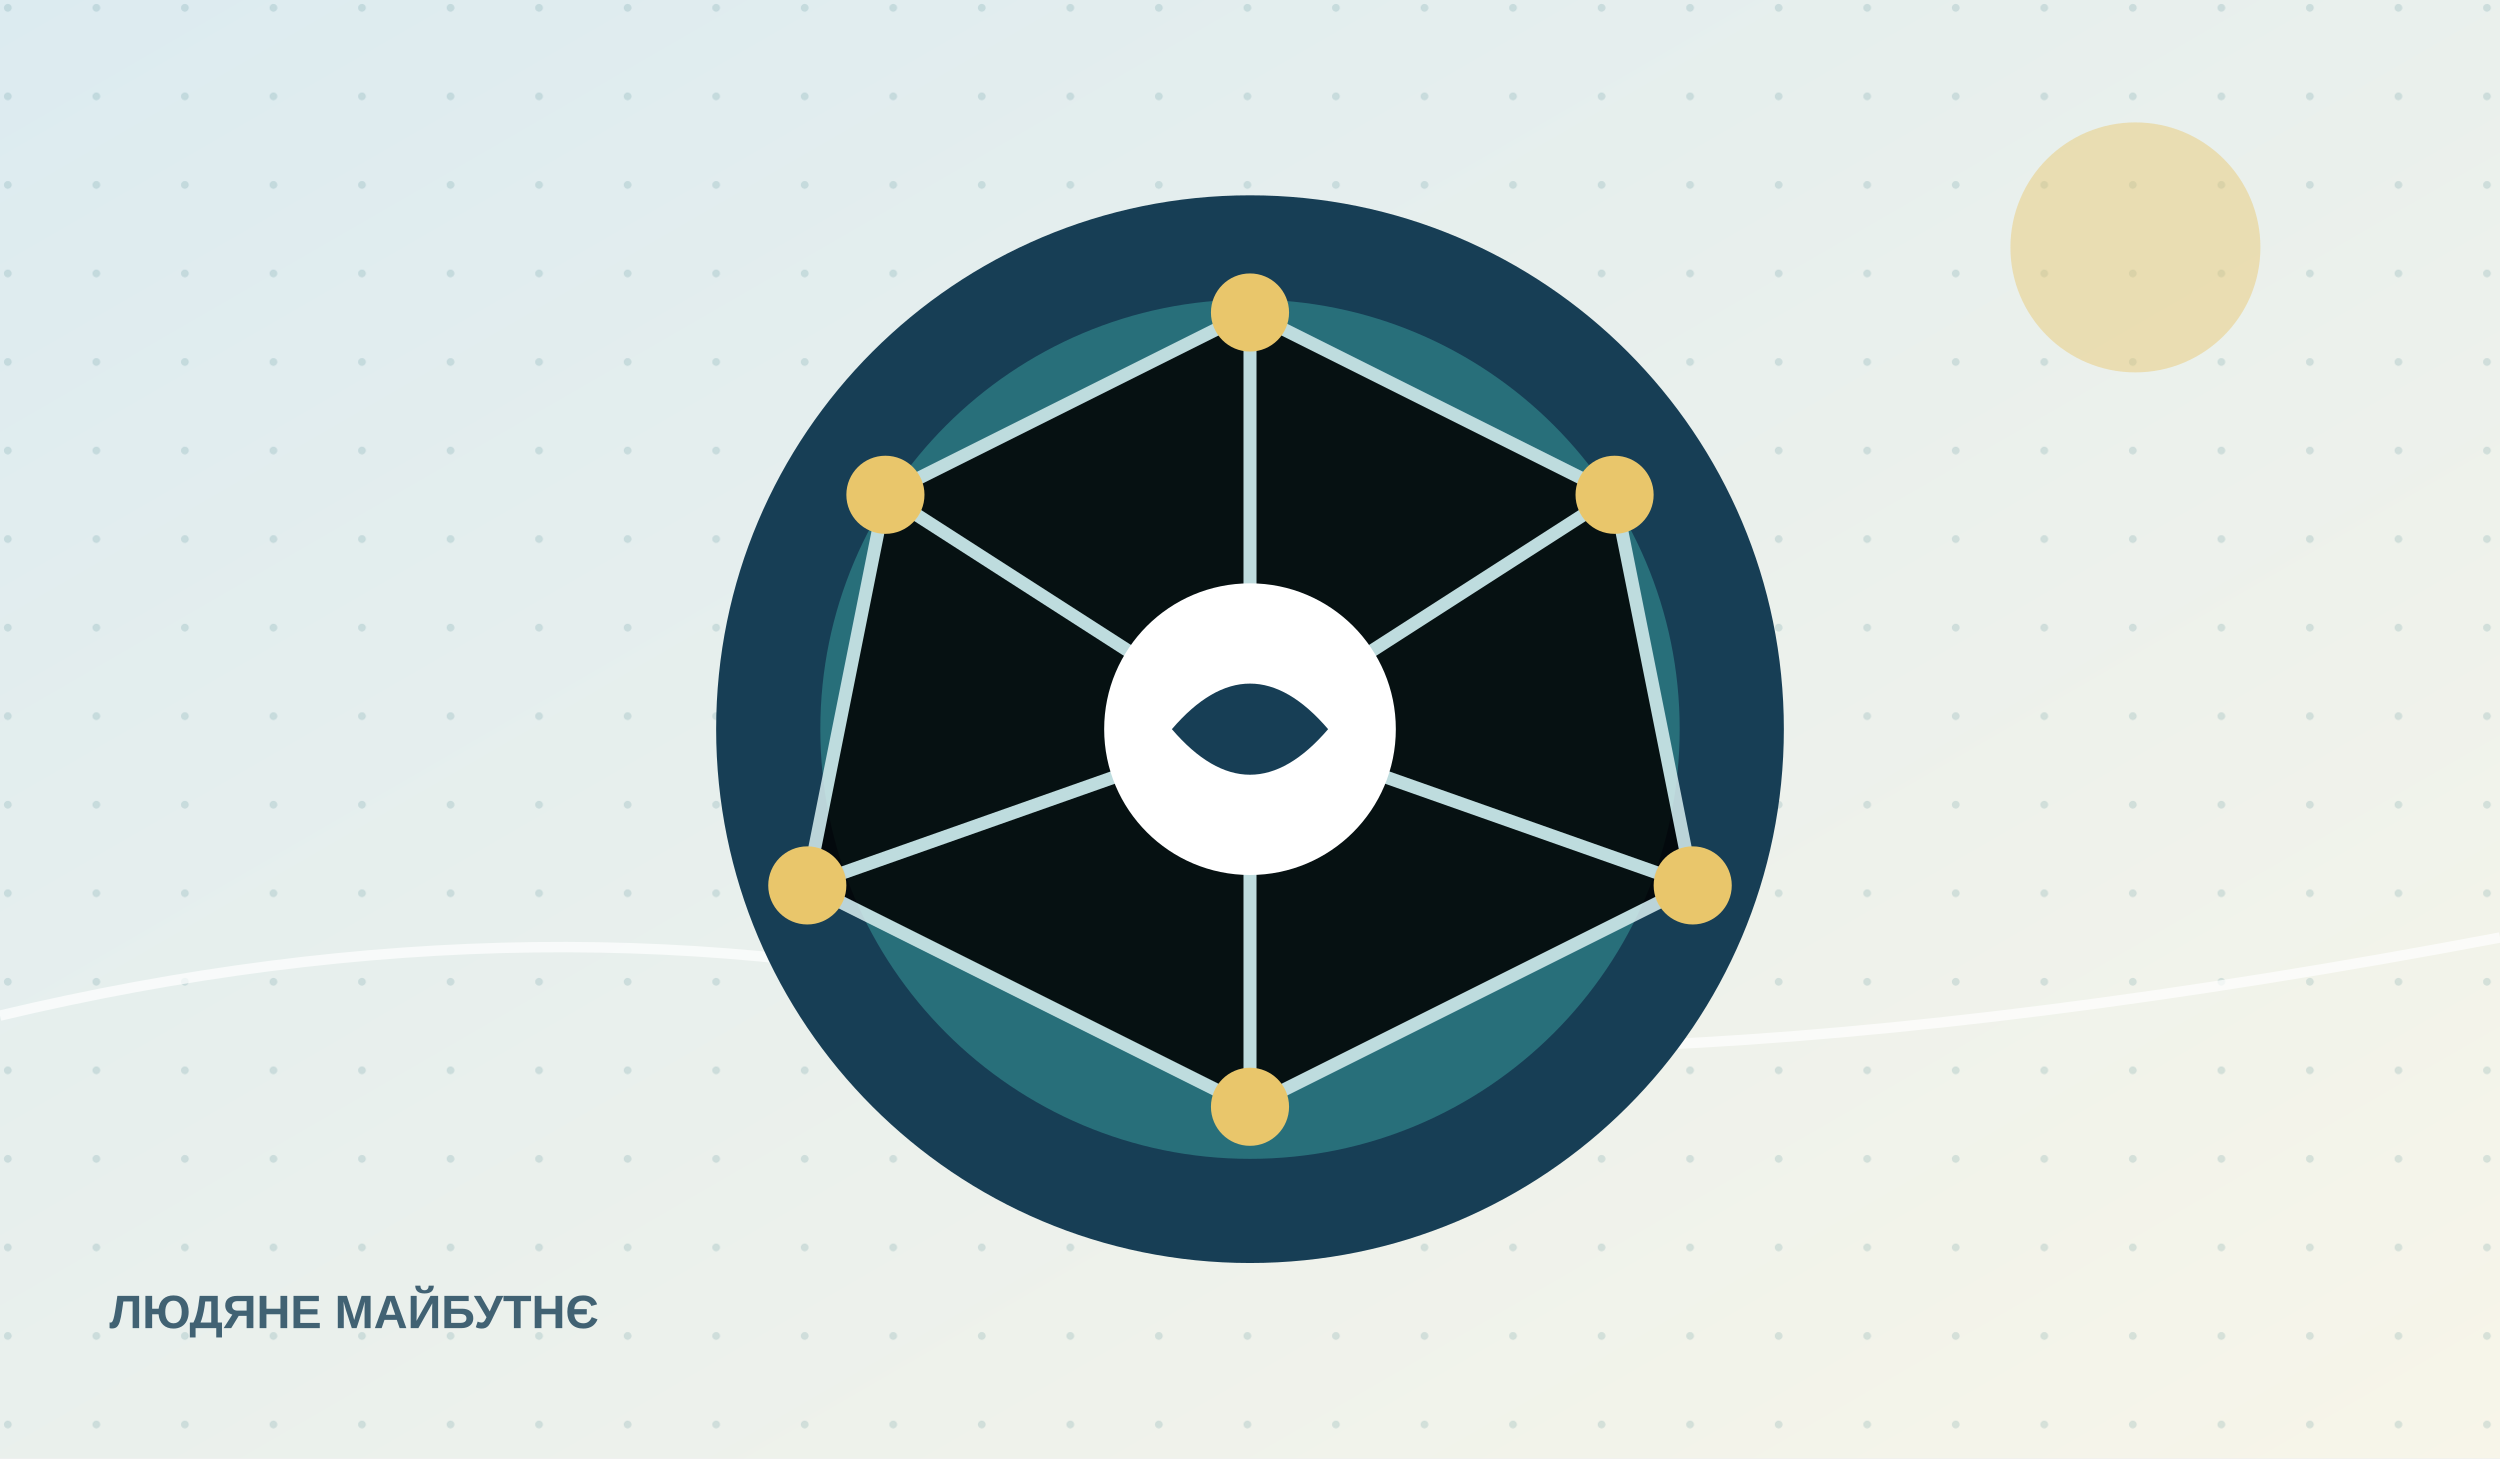
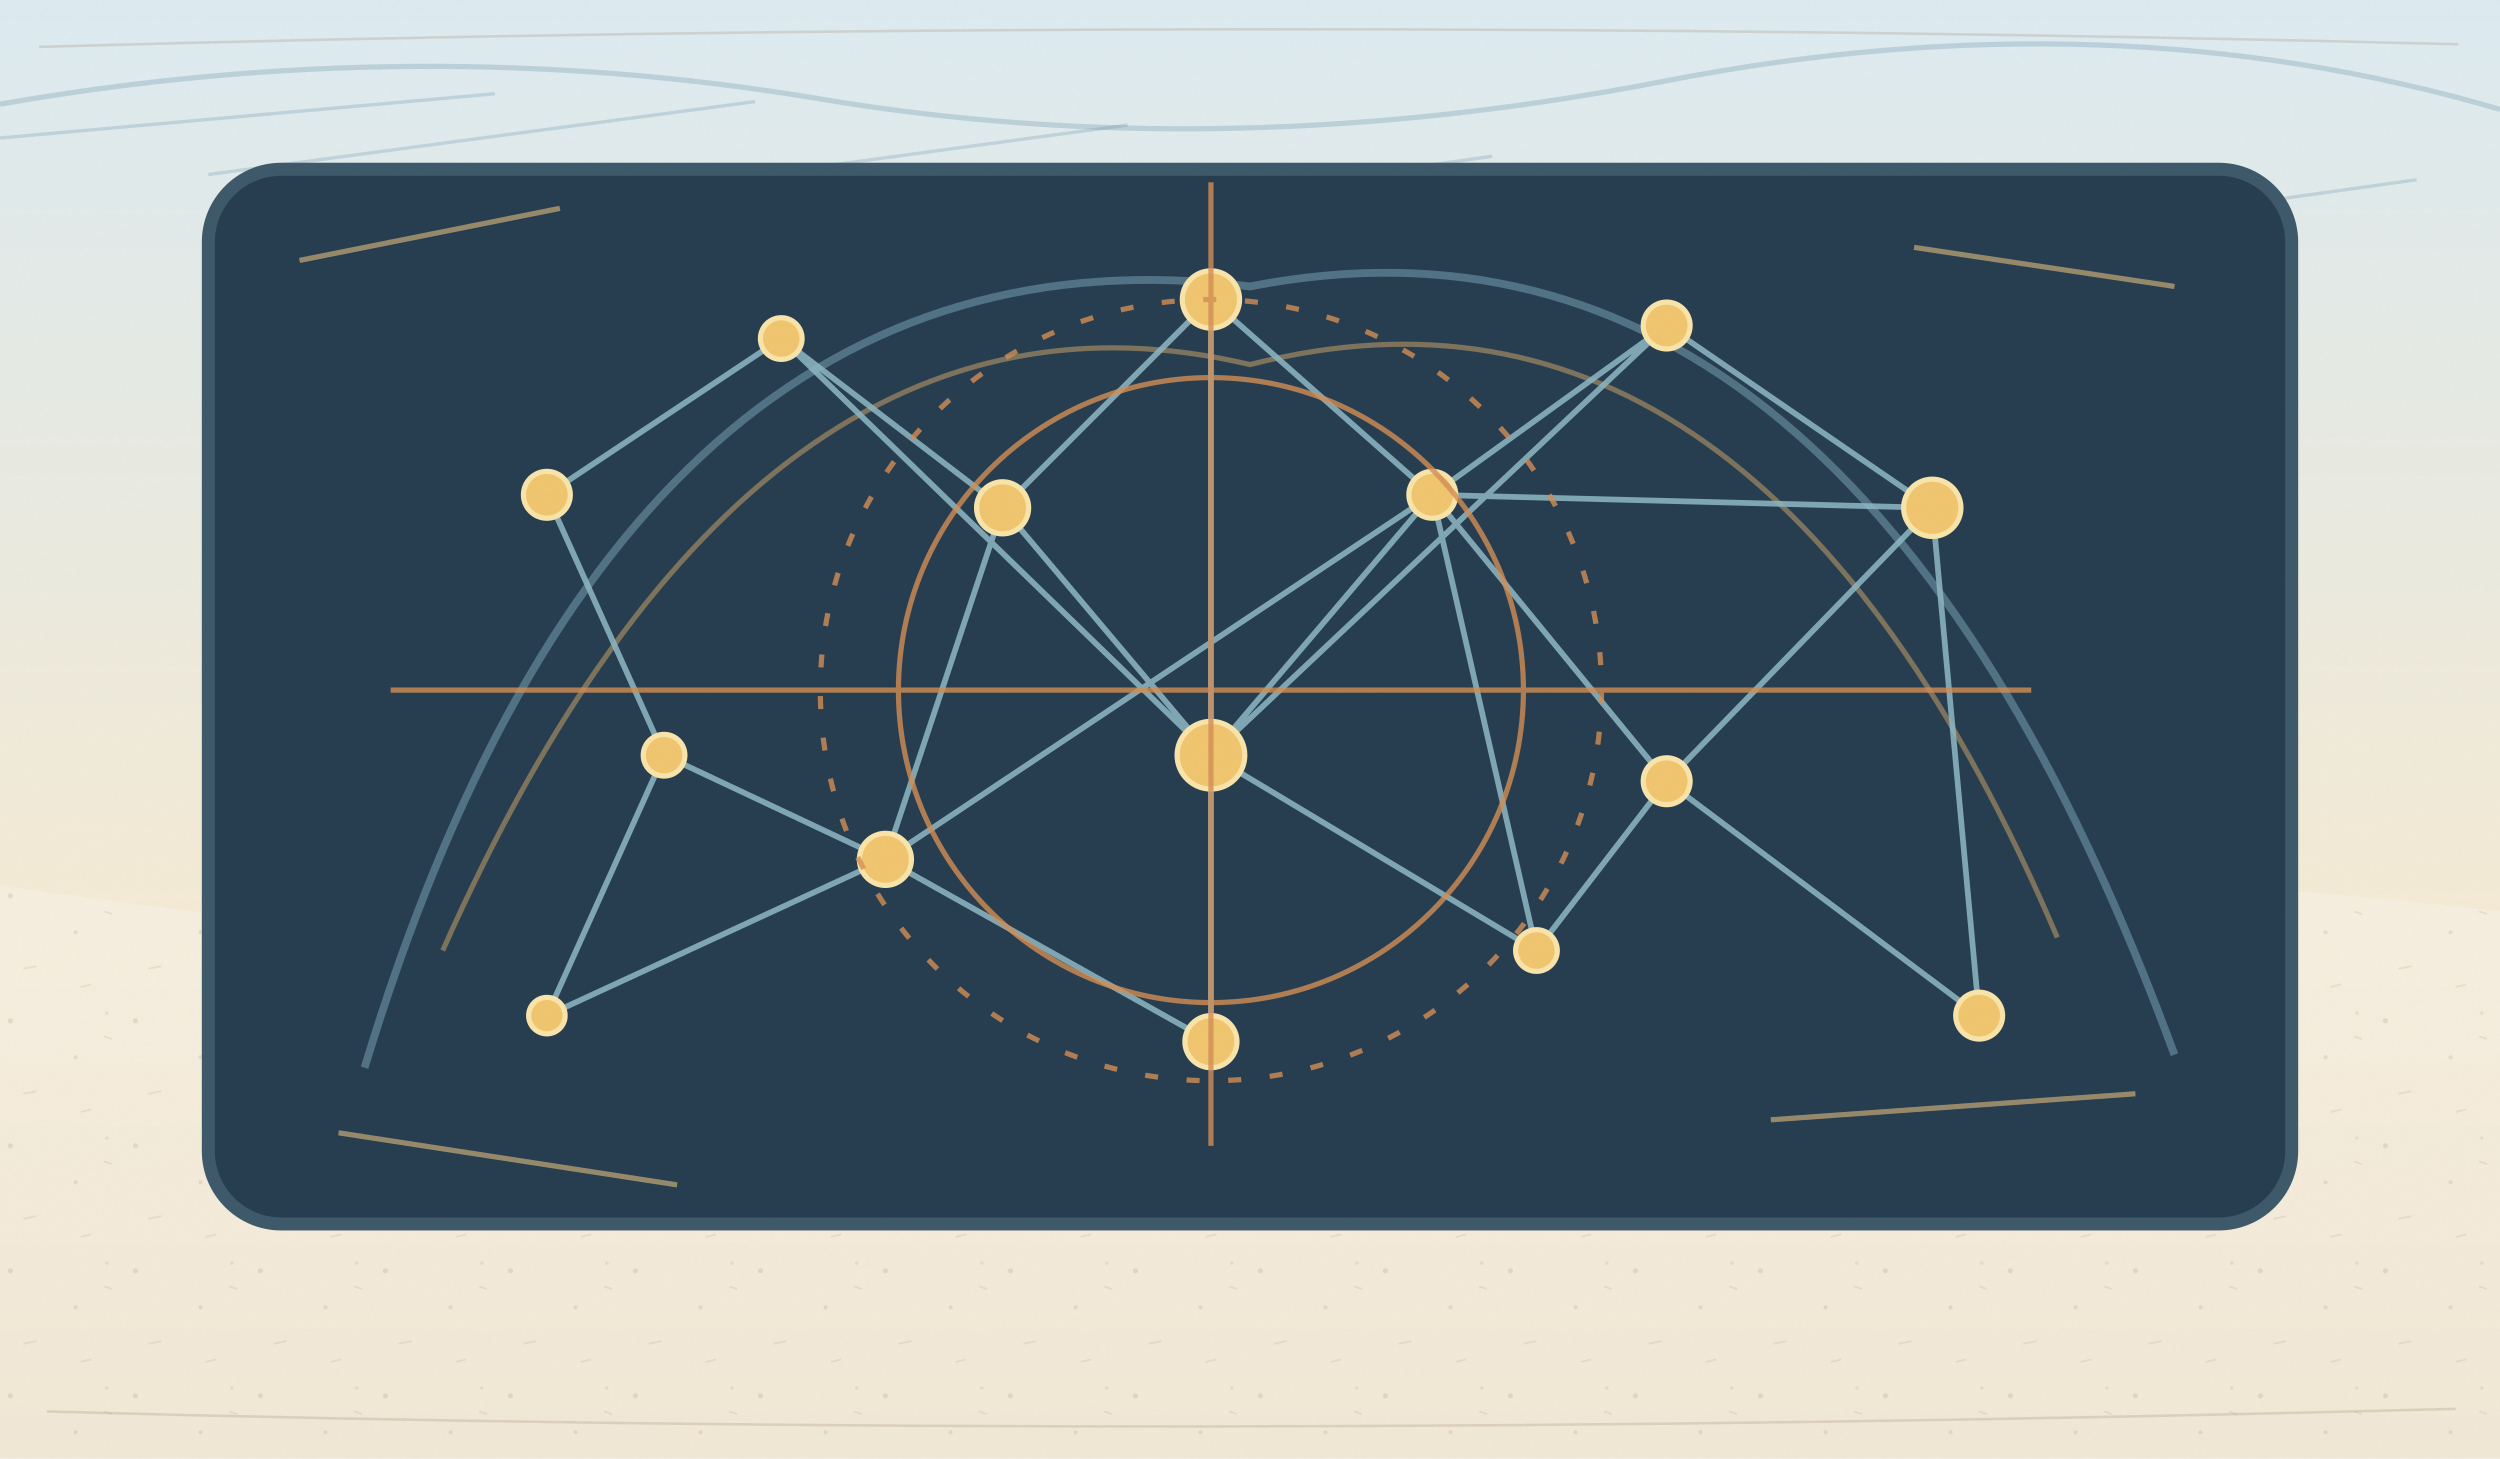
<svg xmlns="http://www.w3.org/2000/svg" viewBox="0 0 960 560" role="img" aria-labelledby="title desc">
  <defs>
-     <linearGradient id="bg" x1="0" y1="0" x2="1" y2="1">
-       <stop offset="0" stop-color="#dcebf0" />
-       <stop offset="1" stop-color="#f7f5e9" />
+     <linearGradient id="sky" x2="0" y2="1">
+       <stop stop-color="#dceaf0" />
+       <stop offset="1" stop-color="#f5ead3" />
    </linearGradient>
-     <pattern id="dots" width="34" height="34" patternUnits="userSpaceOnUse">
-       <circle cx="3" cy="3" r="1.5" fill="#286f7a" opacity=".15" />
+     <linearGradient id="paper" x2="0" y2="1">
+       <stop stop-color="#fcf8ed" />
+       <stop offset="1" stop-color="#f1e7d5" />
+     </linearGradient>
+     <pattern id="papergrain" width="48" height="48" patternUnits="userSpaceOnUse">
+       <circle cx="4" cy="8" r="1" fill="#8e785c" opacity=".17" />
+       <circle cx="29" cy="22" r=".8" fill="#8e785c" opacity=".16" />
+       <circle cx="41" cy="5" r=".7" fill="#8e785c" opacity=".13" />
+       <path d="M9 36l5-1m17 8l4-1m5-28l3 1" stroke="#a18a6b" stroke-width=".7" opacity=".16" />
    </pattern>
+     <pattern id="hatch" width="12" height="12" patternUnits="userSpaceOnUse">
+       <path d="M-2 12L12-2M4 16L16 4" stroke="#765d48" stroke-width="1" opacity=".32" />
+     </pattern>
+     <pattern id="bluehatch" width="10" height="10" patternUnits="userSpaceOnUse">
+       <path d="M0 10L10 0" stroke="#477b93" stroke-width="1" opacity=".27" />
+     </pattern>
+     <pattern id="greenhatch" width="11" height="11" patternUnits="userSpaceOnUse">
+       <path d="M0 11L11 0" stroke="#52764f" stroke-width="1" opacity=".3" />
+     </pattern>
+     <filter id="grain">
+       <feTurbulence type="fractalNoise" baseFrequency=".62" numOctaves="2" seed="7" />
+       <feColorMatrix values="0 0 0 0 .38 0 0 0 0 .31 0 0 0 0 .22 0 0 0 .12 0" />
+     </filter>
  </defs>
-   <rect width="960" height="560" fill="url(#bg)" />
-   <rect width="960" height="560" fill="url(#dots)" />
-   <circle cx="820" cy="95" r="48" fill="#e9c66b" opacity=".45" />
-   <path d="M0 390 Q210 340 400 385 T960 360" fill="none" stroke="#fff" stroke-width="4" opacity=".7" />
-   <circle cx="480" cy="280" r="205" fill="#173e55" />
-   <circle cx="480" cy="280" r="165" fill="#286f7a" />
-   <g stroke="#d8eef0" stroke-width="5" opacity=".85">
-     <path d="M340 190 L480 120 L620 190 L650 340 L480 425 L310 340Z" />
-     <path d="M340 190 L480 280 L620 190 M310 340 L480 280 L650 340 M480 120 V425" />
+   <rect width="960" height="560" fill="url(#paper)" />
+   <rect width="960" height="560" fill="url(#papergrain)" />
+   <path d="M0 0H960V350Q700 320 500 352T0 340Z" fill="url(#sky)" />
+   <path d="M0 40Q160 12 315 38T640 31T960 42" fill="none" stroke="#77a0b2" stroke-width="2" opacity=".35" />
+   <path d="M0 53l190-17m-110 31l210-28m-42 34l185-25m-80 43l220-31m-45 32l210-28m-80 43l270-38" fill="none" stroke="#6995ab" stroke-width="1.3" opacity=".28" />
+   <rect x="80" y="65" width="800" height="405" rx="28" fill="#263d50" stroke="#3d5969" stroke-width="5" />
+   <path d="M140 410Q240 80 480 110Q710 65 835 405" fill="none" stroke="#7ca7b7" stroke-width="3" opacity=".5" />
+   <path d="M170 365Q290 95 480 140Q675 90 790 360" fill="none" stroke="#d4a967" stroke-width="2" opacity=".5" />
+   <g stroke="#8ab4c0" stroke-width="2.2" fill="none" opacity=".88">
+     <path d="M210 190L300 130 385 195 465 115 550 190 640 125 742 195M210 190L255 290 340 330 385 195 465 290 550 190 640 300 742 195M255 290L210 390 340 330 465 400 465 290 590 365 640 300 760 390M300 130L465 290 640 125M385 195L340 330 550 190 590 365M465 115L465 290L465 400M550 190L742 195L760 390" />
  </g>
-   <g fill="#e9c66b">
-     <circle cx="340" cy="190" r="15" />
-     <circle cx="480" cy="120" r="15" />
-     <circle cx="620" cy="190" r="15" />
-     <circle cx="650" cy="340" r="15" />
-     <circle cx="480" cy="425" r="15" />
-     <circle cx="310" cy="340" r="15" />
+   <g fill="#f0c56f" stroke="#f8e3a9" stroke-width="2">
+     <circle cx="210" cy="190" r="9" />
+     <circle cx="300" cy="130" r="8" />
+     <circle cx="385" cy="195" r="10" />
+     <circle cx="465" cy="115" r="11" />
+     <circle cx="550" cy="190" r="9" />
+     <circle cx="640" cy="125" r="9" />
+     <circle cx="742" cy="195" r="11" />
+     <circle cx="255" cy="290" r="8" />
+     <circle cx="340" cy="330" r="10" />
+     <circle cx="465" cy="290" r="13" />
+     <circle cx="640" cy="300" r="9" />
+     <circle cx="760" cy="390" r="9" />
+     <circle cx="210" cy="390" r="7" />
+     <circle cx="465" cy="400" r="10" />
+     <circle cx="590" cy="365" r="8" />
  </g>
-   <circle cx="480" cy="280" r="56" fill="#fff" />
-   <path d="M450 280 Q480 245 510 280 Q480 315 450 280Z" fill="#173e55" />
-   <text x="42" y="510" font-family="Arial,sans-serif" font-size="18" font-weight="700" fill="#173e55" opacity=".8">ЛЮДЯНЕ МАЙБУТНЄ</text>
+   <g fill="none" stroke="#d28d54" stroke-width="2" opacity=".8">
+     <circle cx="465" cy="265" r="120" />
+     <circle cx="465" cy="265" r="150" stroke-dasharray="5 11" />
+     <path d="M465 70v370M150 265h630" />
+   </g>
+   <path d="M115 100l100-20m520 15l100 15M130 435l130 20m420-25l140-10" stroke="#e1bd7b" stroke-width="2" opacity=".6" />
+   <rect width="960" height="560" filter="url(#grain)" opacity=".11" pointer-events="none" />
+   <path d="M15 18Q470 5 944 17M18 542Q450 554 943 541" fill="none" stroke="#927d61" stroke-width="1" opacity=".22" />
</svg>
